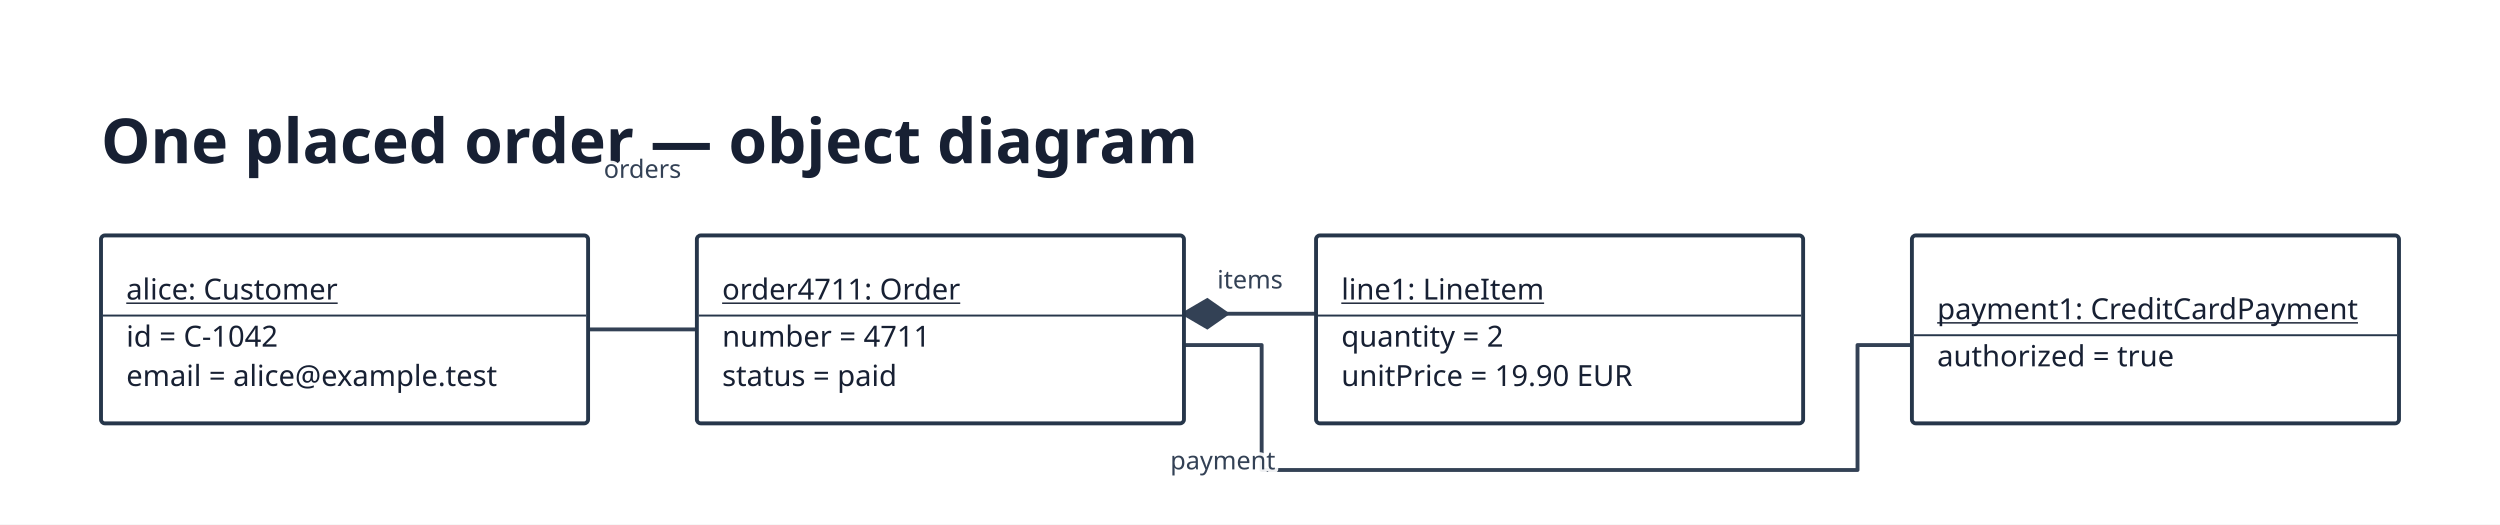
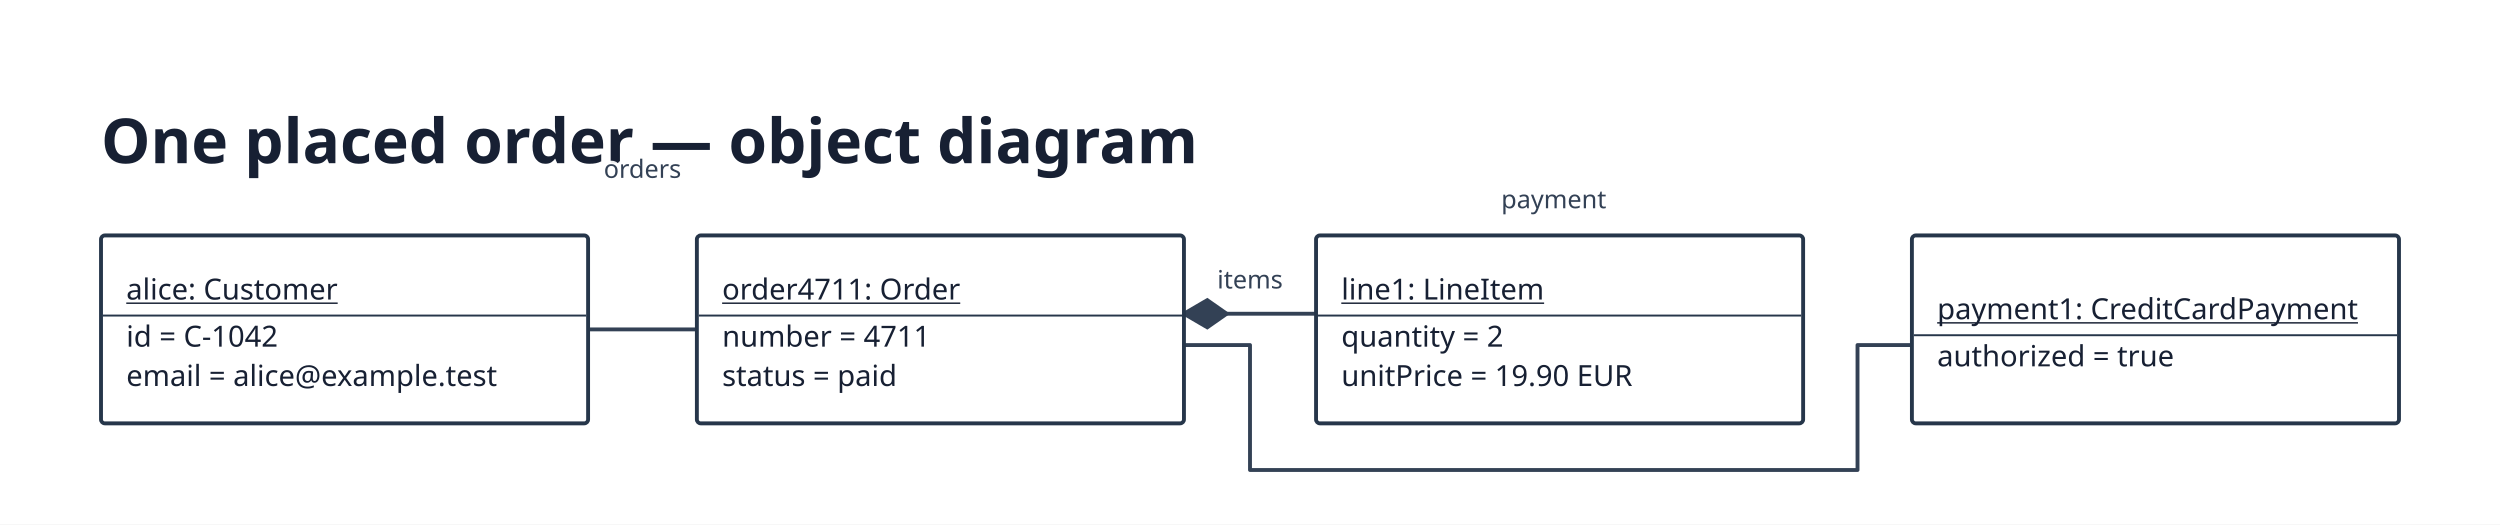
<svg xmlns="http://www.w3.org/2000/svg" width="1287" height="270" viewBox="0 0 1287 270" role="img" aria-label="uml-object-example">
  <rect width="100%" height="100%" fill="#ffffff" />
  <g id="boundaries" />
  <g id="corridor-dividers" />
  <g id="lines">
    <g data-line="alice-order">
      <polyline points="302.75,169.575 358.75,169.575" fill="none" stroke="#334155" stroke-width="2" stroke-linejoin="round" stroke-linecap="round" />
    </g>
    <g data-line="order-line">
      <polyline points="609.5,161.512 677.5,161.512" fill="none" stroke="#334155" stroke-width="2" stroke-linejoin="round" stroke-linecap="round" />
      <polygon points="609.5,161.512 621.5,154.512 631.5,161.512 621.5,168.512" fill="#334155" stroke="#334155" stroke-width="2" />
    </g>
    <g data-line="order-payment">
-       <polyline points="609.5,177.637 649.5,177.637 649.5,241.95 956.25,241.95 956.25,177.637 984.25,177.637" fill="none" stroke="#334155" stroke-width="2" stroke-linejoin="round" stroke-linecap="round" />
+       <polyline points="609.5,177.637 643.5,177.637 643.5,241.95 956.25,241.95 956.25,177.637 984.25,177.637" fill="none" stroke="#334155" stroke-width="2" stroke-linejoin="round" stroke-linecap="round" />
    </g>
  </g>
  <g id="objects">
    <rect x="52" y="121.2" width="250.75" height="96.75" rx="2" fill="#ffffff" stroke="#26364a" stroke-width="2" />
    <rect x="358.75" y="121.2" width="250.75" height="96.75" rx="2" fill="#ffffff" stroke="#26364a" stroke-width="2" />
    <rect x="677.5" y="121.2" width="250.75" height="96.75" rx="2" fill="#ffffff" stroke="#26364a" stroke-width="2" />
    <rect x="984.25" y="121.2" width="250.75" height="96.75" rx="2" fill="#ffffff" stroke="#26364a" stroke-width="2" />
  </g>
  <g id="ports" />
  <g id="text">
    <text x="52" y="84" text-anchor="start" fill="#172033" font-family="ui-rounded, 'Comic Sans MS', sans-serif" font-size="32" font-weight="700">One placed order — object diagram</text>
    <text x="65" y="154.2" text-anchor="start" fill="#172033" font-family="ui-rounded, 'Comic Sans MS', sans-serif" font-size="15" font-weight="450" text-decoration="underline">alice: Customer</text>
    <path d="M 53 162.45 H 301.75" stroke="#26364a" stroke-width="1" />
    <text x="65" y="178.45" text-anchor="start" fill="#172033" font-family="ui-rounded, 'Comic Sans MS', sans-serif" font-size="15" font-weight="450">id = C-1042</text>
    <text x="65" y="198.7" text-anchor="start" fill="#172033" font-family="ui-rounded, 'Comic Sans MS', sans-serif" font-size="15" font-weight="450">email = alice@example.test</text>
    <text x="371.75" y="154.2" text-anchor="start" fill="#172033" font-family="ui-rounded, 'Comic Sans MS', sans-serif" font-size="15" font-weight="450" text-decoration="underline">order4711: Order</text>
    <path d="M 359.75 162.45 H 608.5" stroke="#26364a" stroke-width="1" />
    <text x="371.75" y="178.45" text-anchor="start" fill="#172033" font-family="ui-rounded, 'Comic Sans MS', sans-serif" font-size="15" font-weight="450">number = 4711</text>
    <text x="371.75" y="198.7" text-anchor="start" fill="#172033" font-family="ui-rounded, 'Comic Sans MS', sans-serif" font-size="15" font-weight="450">status = paid</text>
    <text x="690.5" y="154.2" text-anchor="start" fill="#172033" font-family="ui-rounded, 'Comic Sans MS', sans-serif" font-size="15" font-weight="450" text-decoration="underline">line1: LineItem</text>
    <path d="M 678.5 162.45 H 927.25" stroke="#26364a" stroke-width="1" />
    <text x="690.5" y="178.45" text-anchor="start" fill="#172033" font-family="ui-rounded, 'Comic Sans MS', sans-serif" font-size="15" font-weight="450">quantity = 2</text>
    <text x="690.5" y="198.7" text-anchor="start" fill="#172033" font-family="ui-rounded, 'Comic Sans MS', sans-serif" font-size="15" font-weight="450">unitPrice = 19.90 EUR</text>
    <text x="997.25" y="164.325" text-anchor="start" fill="#172033" font-family="ui-rounded, 'Comic Sans MS', sans-serif" font-size="15" font-weight="450" text-decoration="underline">payment1: CreditCardPayment</text>
    <path d="M 985.25 172.575 H 1234" stroke="#26364a" stroke-width="1" />
    <text x="997.25" y="188.575" text-anchor="start" fill="#172033" font-family="ui-rounded, 'Comic Sans MS', sans-serif" font-size="15" font-weight="450">authorized = true</text>
    <g data-line-label="alice-order">
      <text x="330.75" y="91.575" text-anchor="middle" font-family="ui-rounded, sans-serif" font-size="13" fill="#334155" stroke="#ffffff" stroke-opacity=".92" stroke-width="3.5" stroke-linejoin="round" paint-order="stroke fill">orders</text>
    </g>
    <g data-line-label="order-line">
      <text x="643.5" y="148.512" text-anchor="middle" font-family="ui-rounded, sans-serif" font-size="13" fill="#334155" stroke="#ffffff" stroke-opacity=".92" stroke-width="3.5" stroke-linejoin="round" paint-order="stroke fill">items</text>
    </g>
    <g data-line-label="order-payment">
-       <text x="629.5" y="241.637" text-anchor="middle" font-family="ui-rounded, sans-serif" font-size="13" fill="#334155" stroke="#ffffff" stroke-opacity=".92" stroke-width="3.5" stroke-linejoin="round" paint-order="stroke fill">payment</text>
+       <text x="799.875" y="107.2" text-anchor="middle" font-family="ui-rounded, sans-serif" font-size="13" fill="#334155" stroke="#ffffff" stroke-opacity=".92" stroke-width="3.5" stroke-linejoin="round" paint-order="stroke fill">payment</text>
    </g>
  </g>
</svg>
